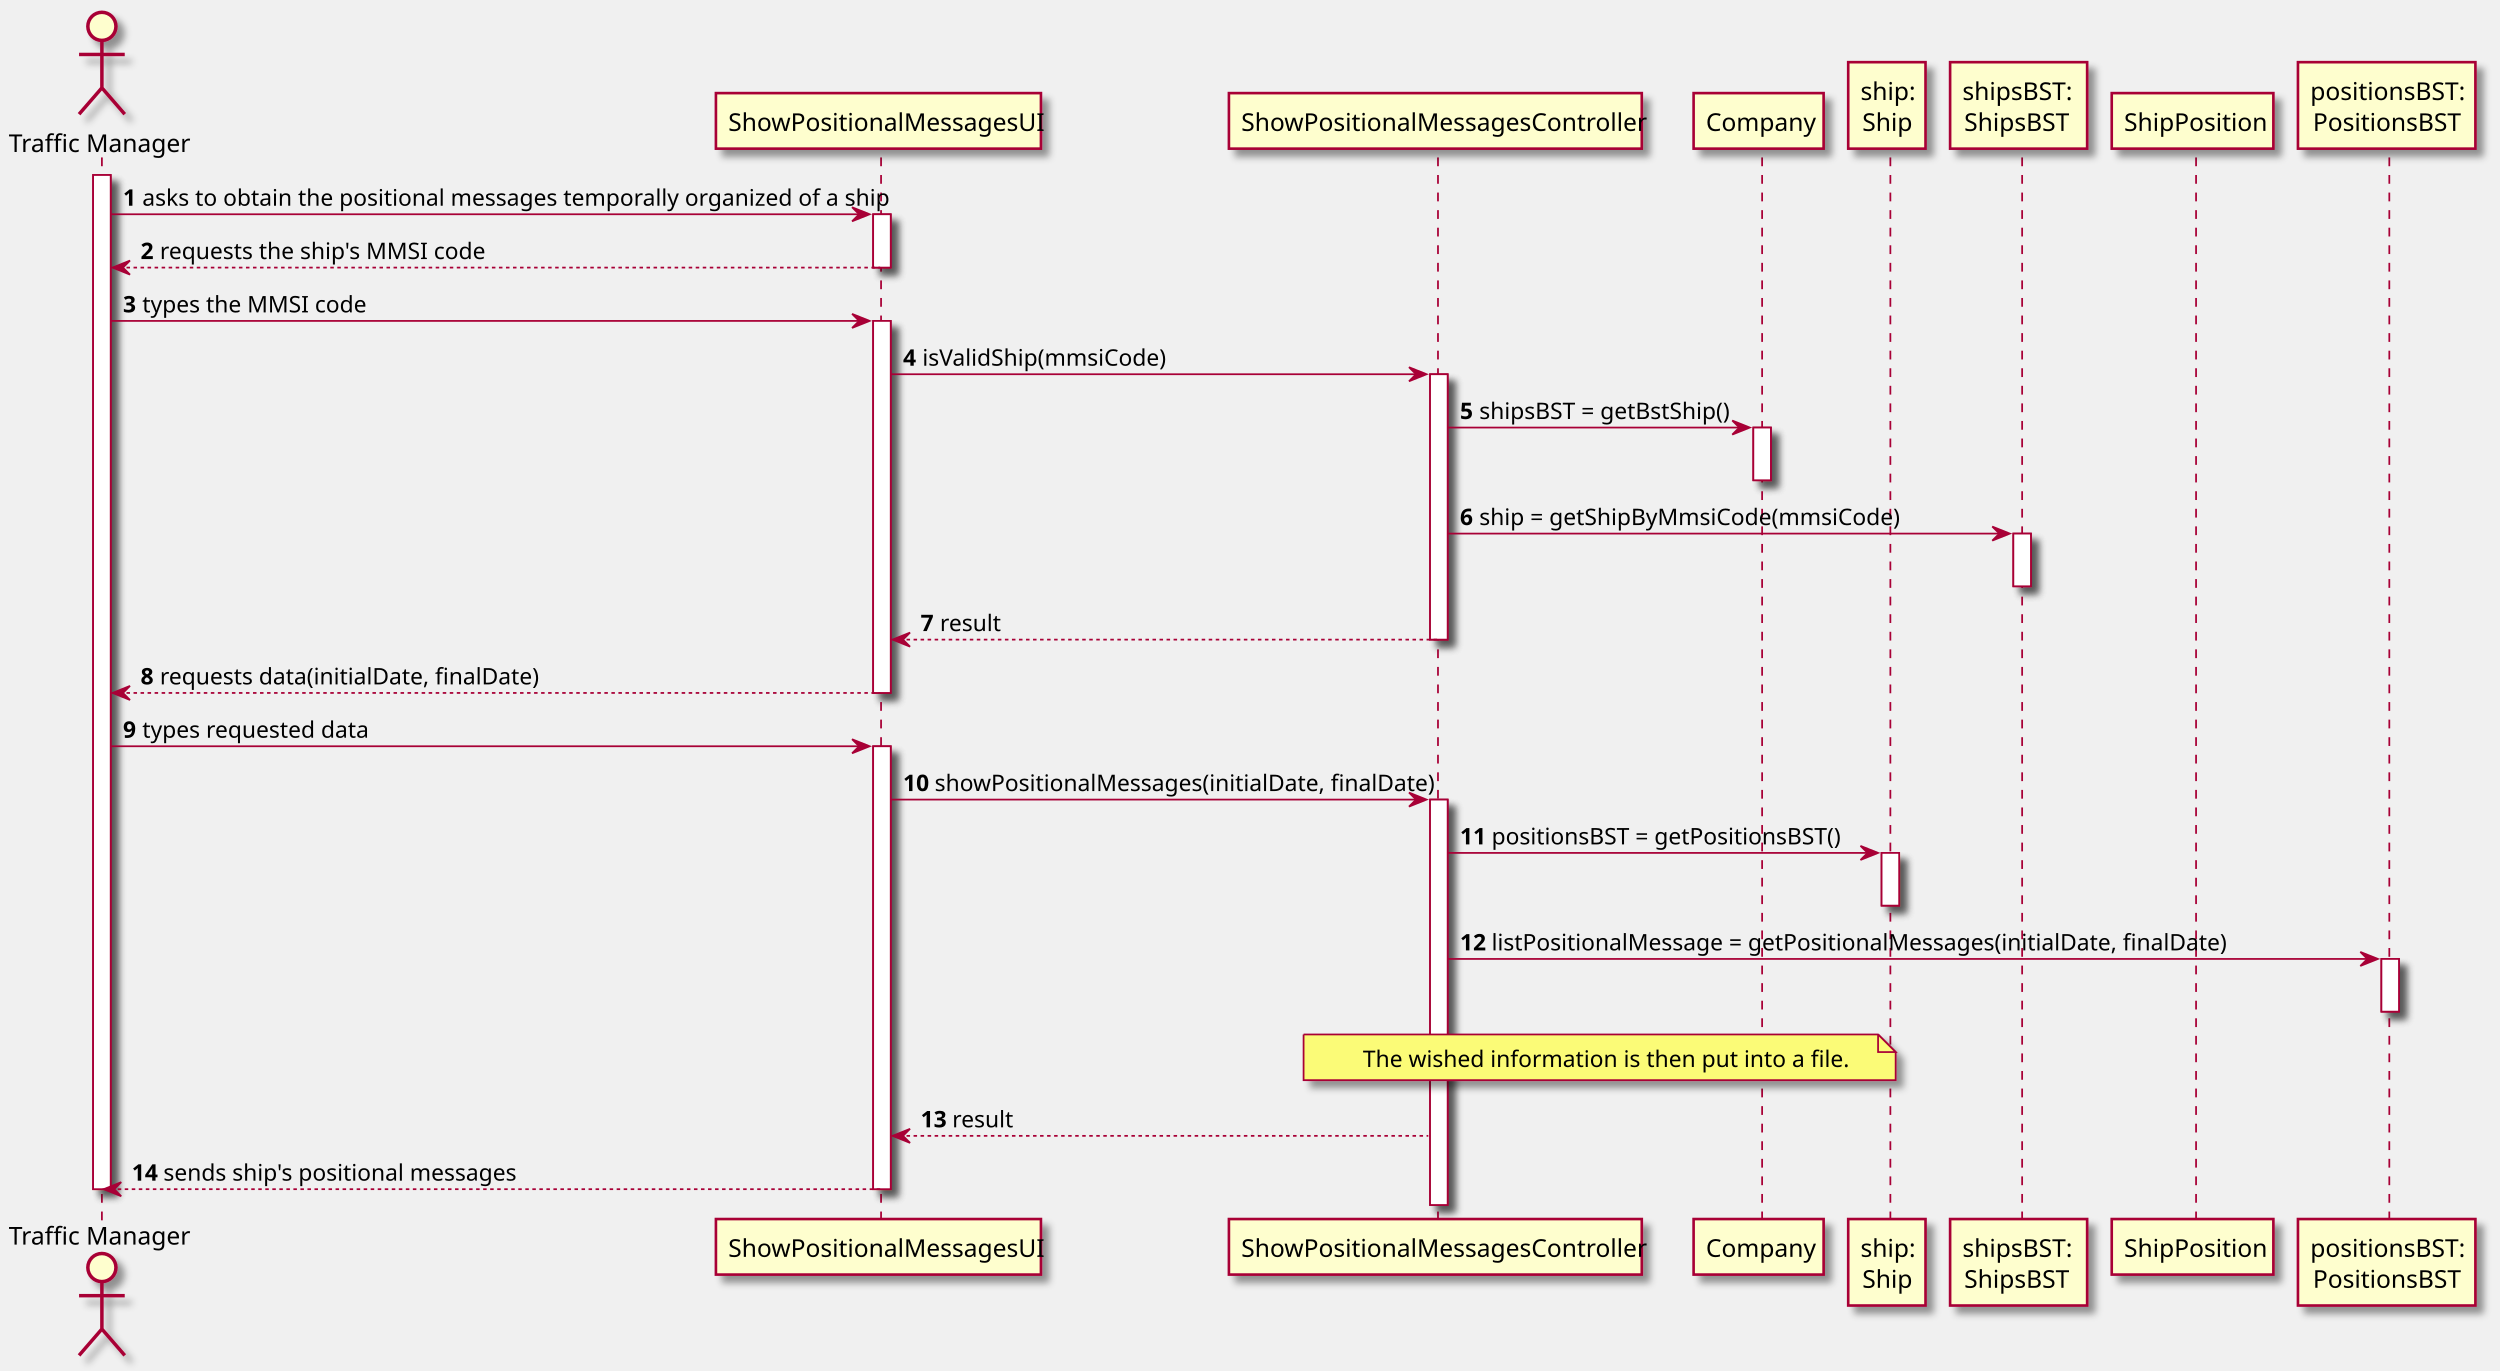
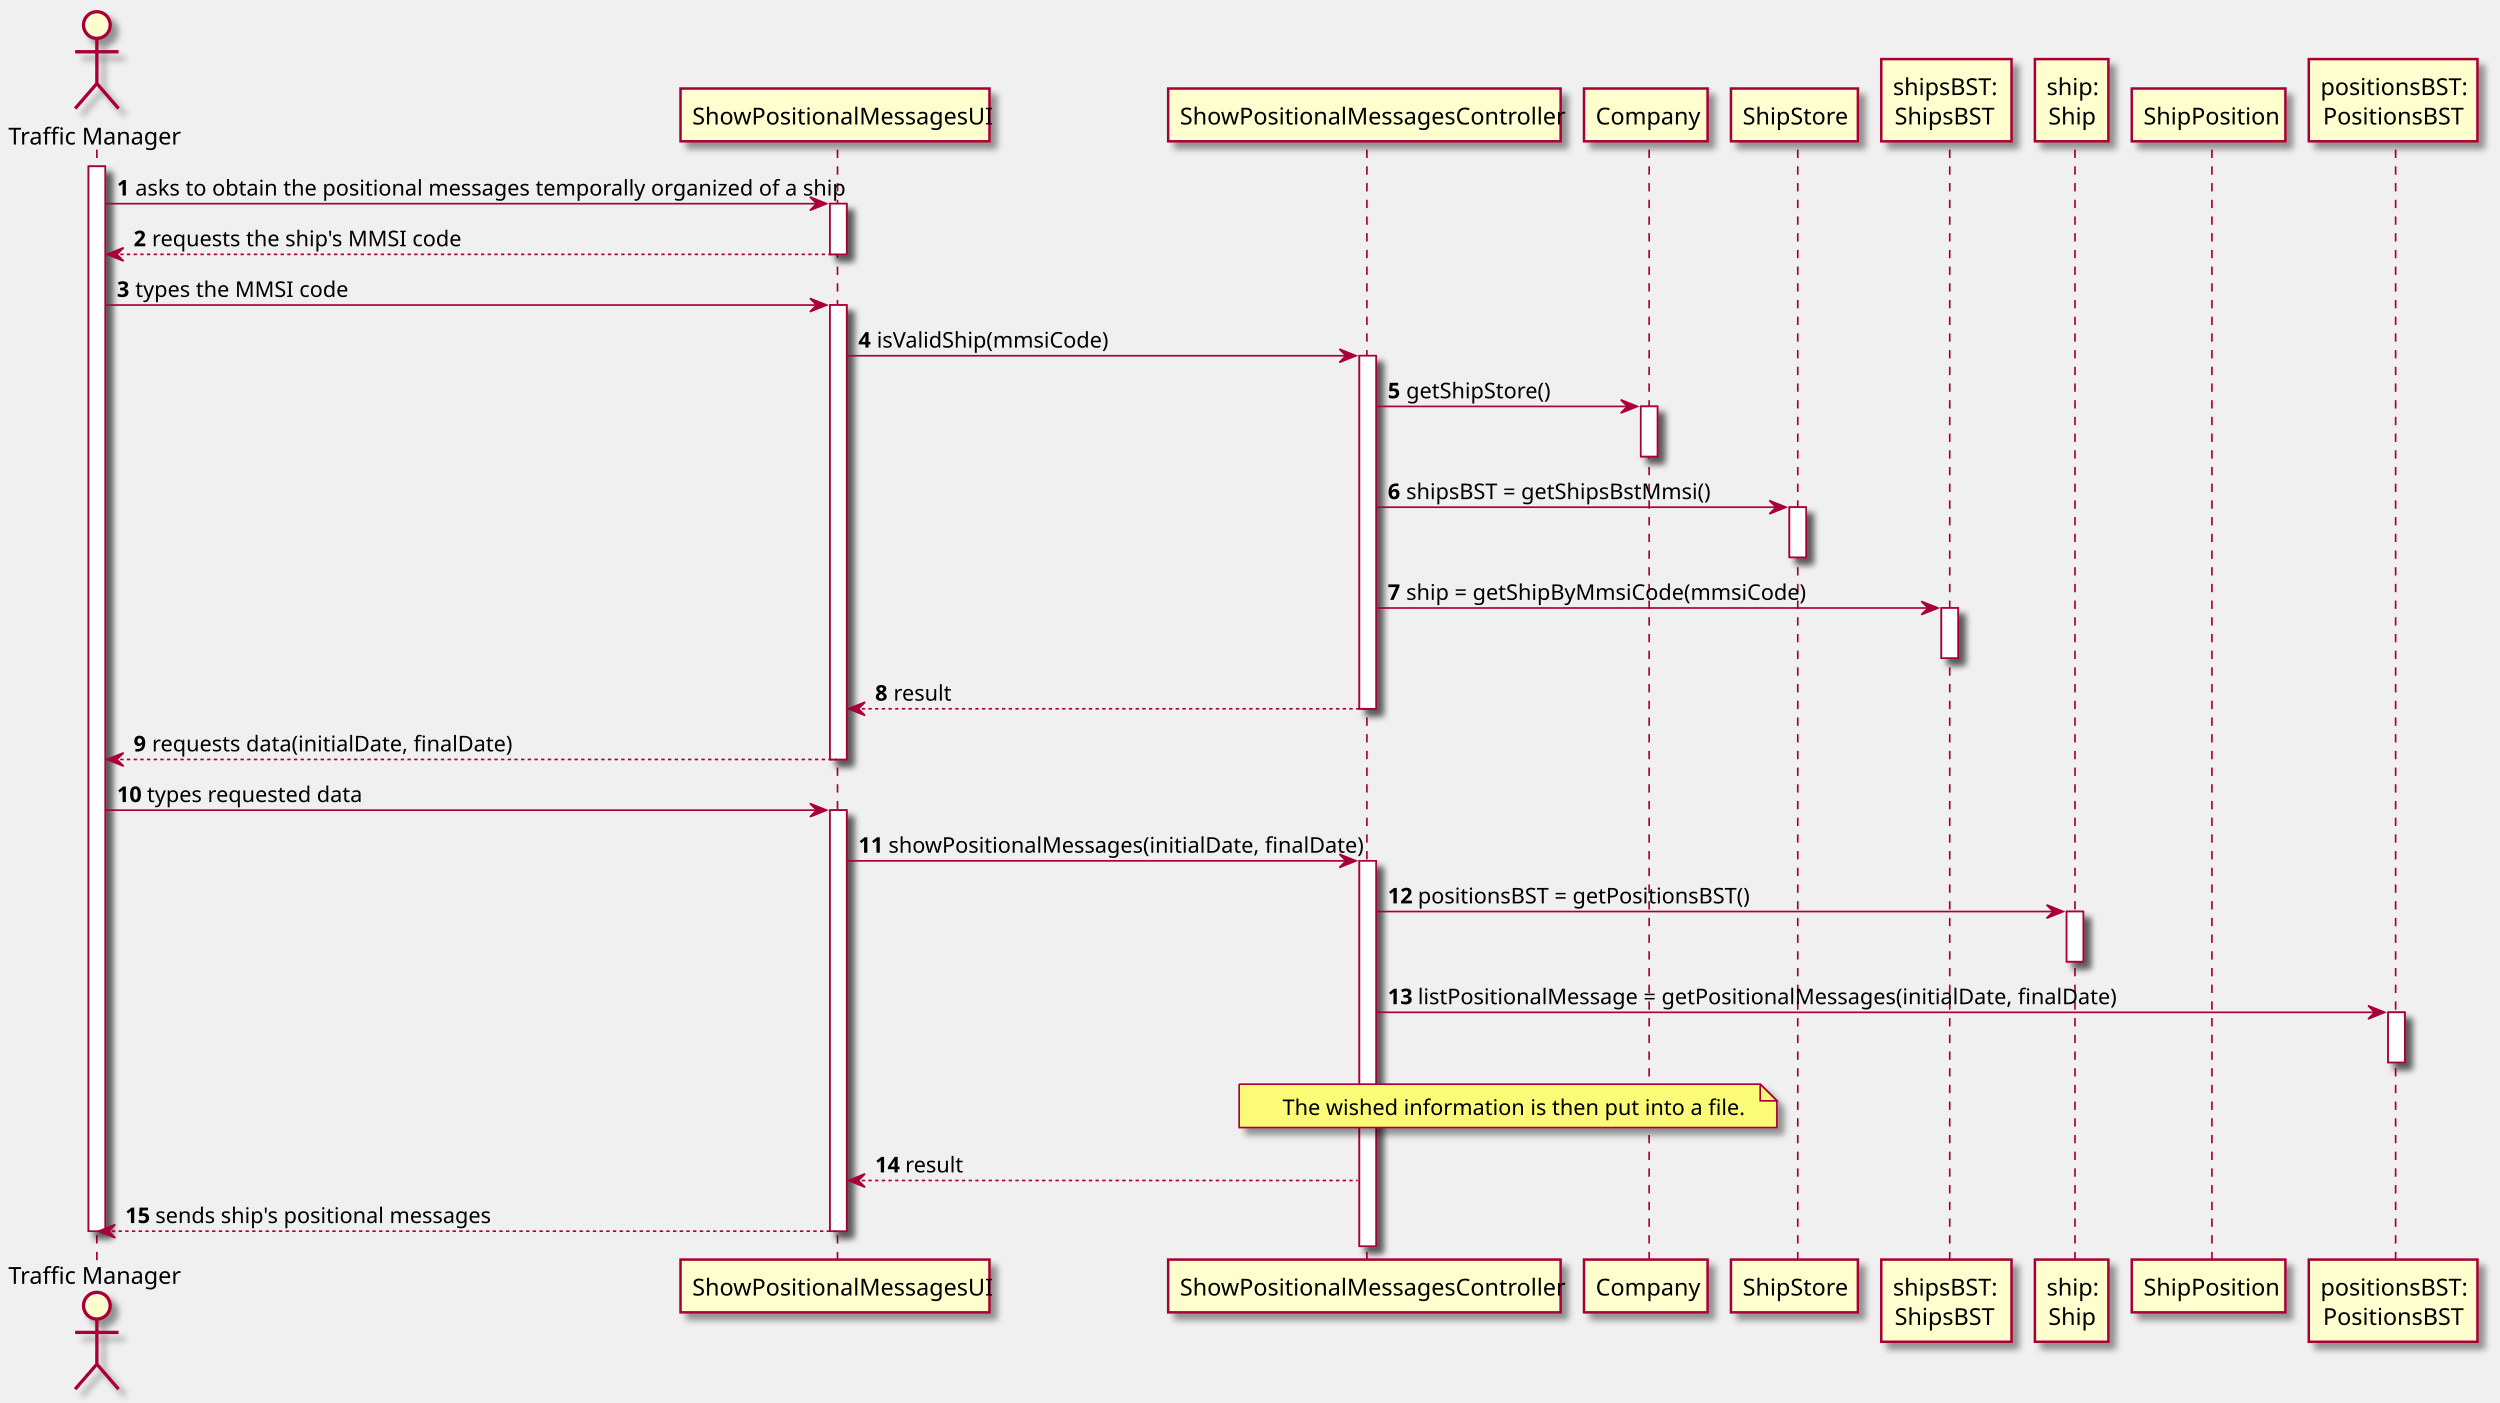
- <svg xmlns="http://www.w3.org/2000/svg" contentScriptType="application/ecmascript" contentStyleType="text/css" height="780px" preserveAspectRatio="none" style="width:1423px;height:780px;background:#FFFFFF;" version="1.1" viewBox="0 0 1423 780" width="1423px" zoomAndPan="magnify">
+ <svg xmlns="http://www.w3.org/2000/svg" contentScriptType="application/ecmascript" contentStyleType="text/css" height="840px" preserveAspectRatio="none" style="width:1497px;height:840px;background:#FFFFFF;" version="1.1" viewBox="0 0 1497 840" width="1497px" zoomAndPan="magnify">
  <defs>
-     <filter height="300%" id="fyvgrcplk3oxa" width="300%" x="-1" y="-1">
+     <filter height="300%" id="f1orwrvzjj675m" width="300%" x="-1" y="-1">
      <feGaussianBlur result="blurOut" stdDeviation="2.0" />
      <feColorMatrix in="blurOut" result="blurOut2" type="matrix" values="0 0 0 0 0 0 0 0 0 0 0 0 0 0 0 0 0 0 .4 0" />
      <feOffset dx="4.0" dy="4.0" in="blurOut2" result="blurOut3" />
      <feBlend in="SourceGraphic" in2="blurOut3" mode="normal" />
    </filter>
  </defs>
  <g>
-     <rect fill="#FFFFFF" filter="url(#fyvgrcplk3oxa)" height="577.273" style="stroke:#A80036;stroke-width:1.0;" width="10" x="53" y="99.609" />
-     <rect fill="#FFFFFF" filter="url(#fyvgrcplk3oxa)" height="30.352" style="stroke:#A80036;stroke-width:1.0;" width="10" x="497" y="121.961" />
-     <rect fill="#FFFFFF" filter="url(#fyvgrcplk3oxa)" height="211.758" style="stroke:#A80036;stroke-width:1.0;" width="10" x="497" y="182.664" />
-     <rect fill="#FFFFFF" filter="url(#fyvgrcplk3oxa)" height="252.109" style="stroke:#A80036;stroke-width:1.0;" width="10" x="497" y="424.773" />
-     <rect fill="#FFFFFF" filter="url(#fyvgrcplk3oxa)" height="151.055" style="stroke:#A80036;stroke-width:1.0;" width="10" x="814" y="213.016" />
-     <rect fill="#FFFFFF" filter="url(#fyvgrcplk3oxa)" height="230.758" style="stroke:#A80036;stroke-width:1.0;" width="10" x="814" y="455.125" />
-     <rect fill="#FFFFFF" filter="url(#fyvgrcplk3oxa)" height="30" style="stroke:#A80036;stroke-width:1.0;" width="10" x="998" y="243.367" />
-     <rect fill="#FFFFFF" filter="url(#fyvgrcplk3oxa)" height="30" style="stroke:#A80036;stroke-width:1.0;" width="10" x="1071" y="485.477" />
-     <rect fill="#FFFFFF" filter="url(#fyvgrcplk3oxa)" height="30" style="stroke:#A80036;stroke-width:1.0;" width="10" x="1146" y="303.719" />
-     <rect fill="#FFFFFF" filter="url(#fyvgrcplk3oxa)" height="30" style="stroke:#A80036;stroke-width:1.0;" width="10" x="1355.5" y="545.828" />
-     <line style="stroke:#A80036;stroke-width:1.0;stroke-dasharray:5.0,5.0;" x1="58" x2="58" y1="89.609" y2="694.883" />
-     <line style="stroke:#A80036;stroke-width:1.0;stroke-dasharray:5.0,5.0;" x1="501.5" x2="501.5" y1="89.609" y2="694.883" />
-     <line style="stroke:#A80036;stroke-width:1.0;stroke-dasharray:5.0,5.0;" x1="818.5" x2="818.5" y1="89.609" y2="694.883" />
-     <line style="stroke:#A80036;stroke-width:1.0;stroke-dasharray:5.0,5.0;" x1="1003" x2="1003" y1="89.609" y2="694.883" />
-     <line style="stroke:#A80036;stroke-width:1.0;stroke-dasharray:5.0,5.0;" x1="1076" x2="1076" y1="89.609" y2="694.883" />
-     <line style="stroke:#A80036;stroke-width:1.0;stroke-dasharray:5.0,5.0;" x1="1151" x2="1151" y1="89.609" y2="694.883" />
-     <line style="stroke:#A80036;stroke-width:1.0;stroke-dasharray:5.0,5.0;" x1="1250" x2="1250" y1="89.609" y2="694.883" />
-     <line style="stroke:#A80036;stroke-width:1.0;stroke-dasharray:5.0,5.0;" x1="1360" x2="1360" y1="89.609" y2="694.883" />
+     <rect fill="#FFFFFF" filter="url(#f1orwrvzjj675m)" height="637.625" style="stroke:#A80036;stroke-width:1.0;" width="10" x="53" y="99.609" />
+     <rect fill="#FFFFFF" filter="url(#f1orwrvzjj675m)" height="30.352" style="stroke:#A80036;stroke-width:1.0;" width="10" x="497" y="121.961" />
+     <rect fill="#FFFFFF" filter="url(#f1orwrvzjj675m)" height="272.109" style="stroke:#A80036;stroke-width:1.0;" width="10" x="497" y="182.664" />
+     <rect fill="#FFFFFF" filter="url(#f1orwrvzjj675m)" height="252.109" style="stroke:#A80036;stroke-width:1.0;" width="10" x="497" y="485.125" />
+     <rect fill="#FFFFFF" filter="url(#f1orwrvzjj675m)" height="211.406" style="stroke:#A80036;stroke-width:1.0;" width="10" x="814" y="213.016" />
+     <rect fill="#FFFFFF" filter="url(#f1orwrvzjj675m)" height="230.758" style="stroke:#A80036;stroke-width:1.0;" width="10" x="814" y="515.477" />
+     <rect fill="#FFFFFF" filter="url(#f1orwrvzjj675m)" height="30" style="stroke:#A80036;stroke-width:1.0;" width="10" x="982.5" y="243.367" />
+     <rect fill="#FFFFFF" filter="url(#f1orwrvzjj675m)" height="30" style="stroke:#A80036;stroke-width:1.0;" width="10" x="1071.5" y="303.719" />
+     <rect fill="#FFFFFF" filter="url(#f1orwrvzjj675m)" height="30" style="stroke:#A80036;stroke-width:1.0;" width="10" x="1162.5" y="364.07" />
+     <rect fill="#FFFFFF" filter="url(#f1orwrvzjj675m)" height="30" style="stroke:#A80036;stroke-width:1.0;" width="10" x="1237.5" y="545.828" />
+     <rect fill="#FFFFFF" filter="url(#f1orwrvzjj675m)" height="30" style="stroke:#A80036;stroke-width:1.0;" width="10" x="1430" y="606.18" />
+     <line style="stroke:#A80036;stroke-width:1.0;stroke-dasharray:5.0,5.0;" x1="58" x2="58" y1="89.609" y2="755.234" />
+     <line style="stroke:#A80036;stroke-width:1.0;stroke-dasharray:5.0,5.0;" x1="501.5" x2="501.5" y1="89.609" y2="755.234" />
+     <line style="stroke:#A80036;stroke-width:1.0;stroke-dasharray:5.0,5.0;" x1="818.5" x2="818.5" y1="89.609" y2="755.234" />
+     <line style="stroke:#A80036;stroke-width:1.0;stroke-dasharray:5.0,5.0;" x1="987.5" x2="987.5" y1="89.609" y2="755.234" />
+     <line style="stroke:#A80036;stroke-width:1.0;stroke-dasharray:5.0,5.0;" x1="1076.5" x2="1076.5" y1="89.609" y2="755.234" />
+     <line style="stroke:#A80036;stroke-width:1.0;stroke-dasharray:5.0,5.0;" x1="1167.5" x2="1167.5" y1="89.609" y2="755.234" />
+     <line style="stroke:#A80036;stroke-width:1.0;stroke-dasharray:5.0,5.0;" x1="1242.5" x2="1242.5" y1="89.609" y2="755.234" />
+     <line style="stroke:#A80036;stroke-width:1.0;stroke-dasharray:5.0,5.0;" x1="1324.5" x2="1324.5" y1="89.609" y2="755.234" />
+     <line style="stroke:#A80036;stroke-width:1.0;stroke-dasharray:5.0,5.0;" x1="1434.5" x2="1434.5" y1="89.609" y2="755.234" />
    <text fill="#000000" font-family="sans-serif" font-size="14" lengthAdjust="spacing" textLength="100" x="5" y="86.533">Traffic Manager</text>
-     <ellipse cx="58" cy="15" fill="#FEFECE" filter="url(#fyvgrcplk3oxa)" rx="8" ry="8" style="stroke:#A80036;stroke-width:2.0;" />
-     <path d="M58,23 L58,50 M45,31 L71,31 M58,50 L45,65 M58,50 L71,65 " fill="none" filter="url(#fyvgrcplk3oxa)" style="stroke:#A80036;stroke-width:2.0;" />
-     <text fill="#000000" font-family="sans-serif" font-size="14" lengthAdjust="spacing" textLength="100" x="5" y="708.416">Traffic Manager</text>
-     <ellipse cx="58" cy="721.492" fill="#FEFECE" filter="url(#fyvgrcplk3oxa)" rx="8" ry="8" style="stroke:#A80036;stroke-width:2.0;" />
-     <path d="M58,729.492 L58,756.492 M45,737.492 L71,737.492 M58,756.492 L45,771.492 M58,756.492 L71,771.492 " fill="none" filter="url(#fyvgrcplk3oxa)" style="stroke:#A80036;stroke-width:2.0;" />
-     <rect fill="#FEFECE" filter="url(#fyvgrcplk3oxa)" height="31.609" style="stroke:#A80036;stroke-width:1.5;" width="185" x="407.5" y="53" />
+     <ellipse cx="58" cy="15" fill="#FEFECE" filter="url(#f1orwrvzjj675m)" rx="8" ry="8" style="stroke:#A80036;stroke-width:2.0;" />
+     <path d="M58,23 L58,50 M45,31 L71,31 M58,50 L45,65 M58,50 L71,65 " fill="none" filter="url(#f1orwrvzjj675m)" style="stroke:#A80036;stroke-width:2.0;" />
+     <text fill="#000000" font-family="sans-serif" font-size="14" lengthAdjust="spacing" textLength="100" x="5" y="768.768">Traffic Manager</text>
+     <ellipse cx="58" cy="781.844" fill="#FEFECE" filter="url(#f1orwrvzjj675m)" rx="8" ry="8" style="stroke:#A80036;stroke-width:2.0;" />
+     <path d="M58,789.844 L58,816.844 M45,797.844 L71,797.844 M58,816.844 L45,831.844 M58,816.844 L71,831.844 " fill="none" filter="url(#f1orwrvzjj675m)" style="stroke:#A80036;stroke-width:2.0;" />
+     <rect fill="#FEFECE" filter="url(#f1orwrvzjj675m)" height="31.609" style="stroke:#A80036;stroke-width:1.5;" width="185" x="407.5" y="53" />
    <text fill="#000000" font-family="sans-serif" font-size="14" lengthAdjust="spacing" textLength="171" x="414.5" y="74.533">ShowPositionalMessagesUI</text>
-     <rect fill="#FEFECE" filter="url(#fyvgrcplk3oxa)" height="31.609" style="stroke:#A80036;stroke-width:1.5;" width="185" x="407.5" y="693.883" />
-     <text fill="#000000" font-family="sans-serif" font-size="14" lengthAdjust="spacing" textLength="171" x="414.5" y="715.416">ShowPositionalMessagesUI</text>
-     <rect fill="#FEFECE" filter="url(#fyvgrcplk3oxa)" height="31.609" style="stroke:#A80036;stroke-width:1.5;" width="235" x="699.5" y="53" />
+     <rect fill="#FEFECE" filter="url(#f1orwrvzjj675m)" height="31.609" style="stroke:#A80036;stroke-width:1.5;" width="185" x="407.5" y="754.234" />
+     <text fill="#000000" font-family="sans-serif" font-size="14" lengthAdjust="spacing" textLength="171" x="414.5" y="775.768">ShowPositionalMessagesUI</text>
+     <rect fill="#FEFECE" filter="url(#f1orwrvzjj675m)" height="31.609" style="stroke:#A80036;stroke-width:1.5;" width="235" x="699.5" y="53" />
    <text fill="#000000" font-family="sans-serif" font-size="14" lengthAdjust="spacing" textLength="221" x="706.5" y="74.533">ShowPositionalMessagesController</text>
-     <rect fill="#FEFECE" filter="url(#fyvgrcplk3oxa)" height="31.609" style="stroke:#A80036;stroke-width:1.5;" width="235" x="699.5" y="693.883" />
-     <text fill="#000000" font-family="sans-serif" font-size="14" lengthAdjust="spacing" textLength="221" x="706.5" y="715.416">ShowPositionalMessagesController</text>
-     <rect fill="#FEFECE" filter="url(#fyvgrcplk3oxa)" height="31.609" style="stroke:#A80036;stroke-width:1.5;" width="74" x="964" y="53" />
-     <text fill="#000000" font-family="sans-serif" font-size="14" lengthAdjust="spacing" textLength="60" x="971" y="74.533">Company</text>
-     <rect fill="#FEFECE" filter="url(#fyvgrcplk3oxa)" height="31.609" style="stroke:#A80036;stroke-width:1.5;" width="74" x="964" y="693.883" />
-     <text fill="#000000" font-family="sans-serif" font-size="14" lengthAdjust="spacing" textLength="60" x="971" y="715.416">Company</text>
-     <rect fill="#FEFECE" filter="url(#fyvgrcplk3oxa)" height="49.219" style="stroke:#A80036;stroke-width:1.5;" width="44" x="1052" y="35.391" />
-     <text fill="#000000" font-family="sans-serif" font-size="14" lengthAdjust="spacing" textLength="30" x="1059" y="56.924">ship:</text>
-     <text fill="#000000" font-family="sans-serif" font-size="14" lengthAdjust="spacing" textLength="28" x="1060" y="74.533">Ship</text>
-     <rect fill="#FEFECE" filter="url(#fyvgrcplk3oxa)" height="49.219" style="stroke:#A80036;stroke-width:1.5;" width="44" x="1052" y="693.883" />
-     <text fill="#000000" font-family="sans-serif" font-size="14" lengthAdjust="spacing" textLength="30" x="1059" y="715.416">ship:</text>
-     <text fill="#000000" font-family="sans-serif" font-size="14" lengthAdjust="spacing" textLength="28" x="1060" y="733.025">Ship</text>
-     <rect fill="#FEFECE" filter="url(#fyvgrcplk3oxa)" height="49.219" style="stroke:#A80036;stroke-width:1.5;" width="78" x="1110" y="35.391" />
-     <text fill="#000000" font-family="sans-serif" font-size="14" lengthAdjust="spacing" textLength="64" x="1117" y="56.924">shipsBST:</text>
-     <text fill="#000000" font-family="sans-serif" font-size="14" lengthAdjust="spacing" textLength="62" x="1118" y="74.533">ShipsBST</text>
-     <rect fill="#FEFECE" filter="url(#fyvgrcplk3oxa)" height="49.219" style="stroke:#A80036;stroke-width:1.5;" width="78" x="1110" y="693.883" />
-     <text fill="#000000" font-family="sans-serif" font-size="14" lengthAdjust="spacing" textLength="64" x="1117" y="715.416">shipsBST:</text>
-     <text fill="#000000" font-family="sans-serif" font-size="14" lengthAdjust="spacing" textLength="62" x="1118" y="733.025">ShipsBST</text>
-     <rect fill="#FEFECE" filter="url(#fyvgrcplk3oxa)" height="31.609" style="stroke:#A80036;stroke-width:1.5;" width="92" x="1202" y="53" />
-     <text fill="#000000" font-family="sans-serif" font-size="14" lengthAdjust="spacing" textLength="78" x="1209" y="74.533">ShipPosition</text>
-     <rect fill="#FEFECE" filter="url(#fyvgrcplk3oxa)" height="31.609" style="stroke:#A80036;stroke-width:1.5;" width="92" x="1202" y="693.883" />
-     <text fill="#000000" font-family="sans-serif" font-size="14" lengthAdjust="spacing" textLength="78" x="1209" y="715.416">ShipPosition</text>
-     <rect fill="#FEFECE" filter="url(#fyvgrcplk3oxa)" height="49.219" style="stroke:#A80036;stroke-width:1.5;" width="101" x="1308" y="35.391" />
-     <text fill="#000000" font-family="sans-serif" font-size="14" lengthAdjust="spacing" textLength="87" x="1315" y="56.924">positionsBST:</text>
-     <text fill="#000000" font-family="sans-serif" font-size="14" lengthAdjust="spacing" textLength="84" x="1316.5" y="74.533">PositionsBST</text>
-     <rect fill="#FEFECE" filter="url(#fyvgrcplk3oxa)" height="49.219" style="stroke:#A80036;stroke-width:1.5;" width="101" x="1308" y="693.883" />
-     <text fill="#000000" font-family="sans-serif" font-size="14" lengthAdjust="spacing" textLength="87" x="1315" y="715.416">positionsBST:</text>
-     <text fill="#000000" font-family="sans-serif" font-size="14" lengthAdjust="spacing" textLength="84" x="1316.5" y="733.025">PositionsBST</text>
-     <rect fill="#FFFFFF" filter="url(#fyvgrcplk3oxa)" height="577.273" style="stroke:#A80036;stroke-width:1.0;" width="10" x="53" y="99.609" />
-     <rect fill="#FFFFFF" filter="url(#fyvgrcplk3oxa)" height="30.352" style="stroke:#A80036;stroke-width:1.0;" width="10" x="497" y="121.961" />
-     <rect fill="#FFFFFF" filter="url(#fyvgrcplk3oxa)" height="211.758" style="stroke:#A80036;stroke-width:1.0;" width="10" x="497" y="182.664" />
-     <rect fill="#FFFFFF" filter="url(#fyvgrcplk3oxa)" height="252.109" style="stroke:#A80036;stroke-width:1.0;" width="10" x="497" y="424.773" />
-     <rect fill="#FFFFFF" filter="url(#fyvgrcplk3oxa)" height="151.055" style="stroke:#A80036;stroke-width:1.0;" width="10" x="814" y="213.016" />
-     <rect fill="#FFFFFF" filter="url(#fyvgrcplk3oxa)" height="230.758" style="stroke:#A80036;stroke-width:1.0;" width="10" x="814" y="455.125" />
-     <rect fill="#FFFFFF" filter="url(#fyvgrcplk3oxa)" height="30" style="stroke:#A80036;stroke-width:1.0;" width="10" x="998" y="243.367" />
-     <rect fill="#FFFFFF" filter="url(#fyvgrcplk3oxa)" height="30" style="stroke:#A80036;stroke-width:1.0;" width="10" x="1071" y="485.477" />
-     <rect fill="#FFFFFF" filter="url(#fyvgrcplk3oxa)" height="30" style="stroke:#A80036;stroke-width:1.0;" width="10" x="1146" y="303.719" />
-     <rect fill="#FFFFFF" filter="url(#fyvgrcplk3oxa)" height="30" style="stroke:#A80036;stroke-width:1.0;" width="10" x="1355.5" y="545.828" />
+     <rect fill="#FEFECE" filter="url(#f1orwrvzjj675m)" height="31.609" style="stroke:#A80036;stroke-width:1.5;" width="235" x="699.5" y="754.234" />
+     <text fill="#000000" font-family="sans-serif" font-size="14" lengthAdjust="spacing" textLength="221" x="706.5" y="775.768">ShowPositionalMessagesController</text>
+     <rect fill="#FEFECE" filter="url(#f1orwrvzjj675m)" height="31.609" style="stroke:#A80036;stroke-width:1.5;" width="74" x="948.5" y="53" />
+     <text fill="#000000" font-family="sans-serif" font-size="14" lengthAdjust="spacing" textLength="60" x="955.5" y="74.533">Company</text>
+     <rect fill="#FEFECE" filter="url(#f1orwrvzjj675m)" height="31.609" style="stroke:#A80036;stroke-width:1.5;" width="74" x="948.5" y="754.234" />
+     <text fill="#000000" font-family="sans-serif" font-size="14" lengthAdjust="spacing" textLength="60" x="955.5" y="775.768">Company</text>
+     <rect fill="#FEFECE" filter="url(#f1orwrvzjj675m)" height="31.609" style="stroke:#A80036;stroke-width:1.5;" width="76" x="1036.5" y="53" />
+     <text fill="#000000" font-family="sans-serif" font-size="14" lengthAdjust="spacing" textLength="62" x="1043.5" y="74.533">ShipStore</text>
+     <rect fill="#FEFECE" filter="url(#f1orwrvzjj675m)" height="31.609" style="stroke:#A80036;stroke-width:1.5;" width="76" x="1036.5" y="754.234" />
+     <text fill="#000000" font-family="sans-serif" font-size="14" lengthAdjust="spacing" textLength="62" x="1043.5" y="775.768">ShipStore</text>
+     <rect fill="#FEFECE" filter="url(#f1orwrvzjj675m)" height="49.219" style="stroke:#A80036;stroke-width:1.5;" width="78" x="1126.5" y="35.391" />
+     <text fill="#000000" font-family="sans-serif" font-size="14" lengthAdjust="spacing" textLength="64" x="1133.5" y="56.924">shipsBST:</text>
+     <text fill="#000000" font-family="sans-serif" font-size="14" lengthAdjust="spacing" textLength="62" x="1134.5" y="74.533">ShipsBST</text>
+     <rect fill="#FEFECE" filter="url(#f1orwrvzjj675m)" height="49.219" style="stroke:#A80036;stroke-width:1.5;" width="78" x="1126.5" y="754.234" />
+     <text fill="#000000" font-family="sans-serif" font-size="14" lengthAdjust="spacing" textLength="64" x="1133.5" y="775.768">shipsBST:</text>
+     <text fill="#000000" font-family="sans-serif" font-size="14" lengthAdjust="spacing" textLength="62" x="1134.5" y="793.377">ShipsBST</text>
+     <rect fill="#FEFECE" filter="url(#f1orwrvzjj675m)" height="49.219" style="stroke:#A80036;stroke-width:1.5;" width="44" x="1218.5" y="35.391" />
+     <text fill="#000000" font-family="sans-serif" font-size="14" lengthAdjust="spacing" textLength="30" x="1225.5" y="56.924">ship:</text>
+     <text fill="#000000" font-family="sans-serif" font-size="14" lengthAdjust="spacing" textLength="28" x="1226.5" y="74.533">Ship</text>
+     <rect fill="#FEFECE" filter="url(#f1orwrvzjj675m)" height="49.219" style="stroke:#A80036;stroke-width:1.5;" width="44" x="1218.5" y="754.234" />
+     <text fill="#000000" font-family="sans-serif" font-size="14" lengthAdjust="spacing" textLength="30" x="1225.5" y="775.768">ship:</text>
+     <text fill="#000000" font-family="sans-serif" font-size="14" lengthAdjust="spacing" textLength="28" x="1226.5" y="793.377">Ship</text>
+     <rect fill="#FEFECE" filter="url(#f1orwrvzjj675m)" height="31.609" style="stroke:#A80036;stroke-width:1.5;" width="92" x="1276.5" y="53" />
+     <text fill="#000000" font-family="sans-serif" font-size="14" lengthAdjust="spacing" textLength="78" x="1283.5" y="74.533">ShipPosition</text>
+     <rect fill="#FEFECE" filter="url(#f1orwrvzjj675m)" height="31.609" style="stroke:#A80036;stroke-width:1.5;" width="92" x="1276.5" y="754.234" />
+     <text fill="#000000" font-family="sans-serif" font-size="14" lengthAdjust="spacing" textLength="78" x="1283.5" y="775.768">ShipPosition</text>
+     <rect fill="#FEFECE" filter="url(#f1orwrvzjj675m)" height="49.219" style="stroke:#A80036;stroke-width:1.5;" width="101" x="1382.5" y="35.391" />
+     <text fill="#000000" font-family="sans-serif" font-size="14" lengthAdjust="spacing" textLength="87" x="1389.5" y="56.924">positionsBST:</text>
+     <text fill="#000000" font-family="sans-serif" font-size="14" lengthAdjust="spacing" textLength="84" x="1391" y="74.533">PositionsBST</text>
+     <rect fill="#FEFECE" filter="url(#f1orwrvzjj675m)" height="49.219" style="stroke:#A80036;stroke-width:1.5;" width="101" x="1382.5" y="754.234" />
+     <text fill="#000000" font-family="sans-serif" font-size="14" lengthAdjust="spacing" textLength="87" x="1389.5" y="775.768">positionsBST:</text>
+     <text fill="#000000" font-family="sans-serif" font-size="14" lengthAdjust="spacing" textLength="84" x="1391" y="793.377">PositionsBST</text>
+     <rect fill="#FFFFFF" filter="url(#f1orwrvzjj675m)" height="637.625" style="stroke:#A80036;stroke-width:1.0;" width="10" x="53" y="99.609" />
+     <rect fill="#FFFFFF" filter="url(#f1orwrvzjj675m)" height="30.352" style="stroke:#A80036;stroke-width:1.0;" width="10" x="497" y="121.961" />
+     <rect fill="#FFFFFF" filter="url(#f1orwrvzjj675m)" height="272.109" style="stroke:#A80036;stroke-width:1.0;" width="10" x="497" y="182.664" />
+     <rect fill="#FFFFFF" filter="url(#f1orwrvzjj675m)" height="252.109" style="stroke:#A80036;stroke-width:1.0;" width="10" x="497" y="485.125" />
+     <rect fill="#FFFFFF" filter="url(#f1orwrvzjj675m)" height="211.406" style="stroke:#A80036;stroke-width:1.0;" width="10" x="814" y="213.016" />
+     <rect fill="#FFFFFF" filter="url(#f1orwrvzjj675m)" height="230.758" style="stroke:#A80036;stroke-width:1.0;" width="10" x="814" y="515.477" />
+     <rect fill="#FFFFFF" filter="url(#f1orwrvzjj675m)" height="30" style="stroke:#A80036;stroke-width:1.0;" width="10" x="982.5" y="243.367" />
+     <rect fill="#FFFFFF" filter="url(#f1orwrvzjj675m)" height="30" style="stroke:#A80036;stroke-width:1.0;" width="10" x="1071.5" y="303.719" />
+     <rect fill="#FFFFFF" filter="url(#f1orwrvzjj675m)" height="30" style="stroke:#A80036;stroke-width:1.0;" width="10" x="1162.5" y="364.07" />
+     <rect fill="#FFFFFF" filter="url(#f1orwrvzjj675m)" height="30" style="stroke:#A80036;stroke-width:1.0;" width="10" x="1237.5" y="545.828" />
+     <rect fill="#FFFFFF" filter="url(#f1orwrvzjj675m)" height="30" style="stroke:#A80036;stroke-width:1.0;" width="10" x="1430" y="606.18" />
    <polygon fill="#A80036" points="485,117.961,495,121.961,485,125.961,489,121.961" style="stroke:#A80036;stroke-width:1.0;" />
    <line style="stroke:#A80036;stroke-width:1.0;" x1="63" x2="491" y1="121.961" y2="121.961" />
    <text fill="#000000" font-family="sans-serif" font-size="13" font-weight="bold" lengthAdjust="spacing" textLength="7" x="70" y="117.105">1</text>
    <text fill="#000000" font-family="sans-serif" font-size="13" lengthAdjust="spacing" textLength="404" x="81" y="117.105">asks to obtain the positional messages temporally organized of a ship</text>
    <polygon fill="#A80036" points="74,148.312,64,152.312,74,156.312,70,152.312" style="stroke:#A80036;stroke-width:1.0;" />
    <line style="stroke:#A80036;stroke-width:1.0;stroke-dasharray:2.0,2.0;" x1="68" x2="501" y1="152.312" y2="152.312" />
    <text fill="#000000" font-family="sans-serif" font-size="13" font-weight="bold" lengthAdjust="spacing" textLength="7" x="80" y="147.456">2</text>
    <text fill="#000000" font-family="sans-serif" font-size="13" lengthAdjust="spacing" textLength="179" x="91" y="147.456">requests the ship's MMSI code</text>
    <polygon fill="#A80036" points="485,178.664,495,182.664,485,186.664,489,182.664" style="stroke:#A80036;stroke-width:1.0;" />
    <line style="stroke:#A80036;stroke-width:1.0;" x1="63" x2="491" y1="182.664" y2="182.664" />
    <text fill="#000000" font-family="sans-serif" font-size="13" font-weight="bold" lengthAdjust="spacing" textLength="7" x="70" y="177.808">3</text>
    <text fill="#000000" font-family="sans-serif" font-size="13" lengthAdjust="spacing" textLength="124" x="81" y="177.808">types the MMSI code</text>
    <polygon fill="#A80036" points="802,209.016,812,213.016,802,217.016,806,213.016" style="stroke:#A80036;stroke-width:1.0;" />
    <line style="stroke:#A80036;stroke-width:1.0;" x1="507" x2="808" y1="213.016" y2="213.016" />
    <text fill="#000000" font-family="sans-serif" font-size="13" font-weight="bold" lengthAdjust="spacing" textLength="7" x="514" y="208.159">4</text>
    <text fill="#000000" font-family="sans-serif" font-size="13" lengthAdjust="spacing" textLength="135" x="525" y="208.159">isValidShip(mmsiCode)</text>
-     <polygon fill="#A80036" points="986,239.367,996,243.367,986,247.367,990,243.367" style="stroke:#A80036;stroke-width:1.0;" />
-     <line style="stroke:#A80036;stroke-width:1.0;" x1="824" x2="992" y1="243.367" y2="243.367" />
+     <polygon fill="#A80036" points="970.5,239.367,980.5,243.367,970.5,247.367,974.5,243.367" style="stroke:#A80036;stroke-width:1.0;" />
+     <line style="stroke:#A80036;stroke-width:1.0;" x1="824" x2="976.5" y1="243.367" y2="243.367" />
    <text fill="#000000" font-family="sans-serif" font-size="13" font-weight="bold" lengthAdjust="spacing" textLength="7" x="831" y="238.511">5</text>
-     <text fill="#000000" font-family="sans-serif" font-size="13" lengthAdjust="spacing" textLength="144" x="842" y="238.511">shipsBST = getBstShip()</text>
-     <polygon fill="#A80036" points="1134,299.719,1144,303.719,1134,307.719,1138,303.719" style="stroke:#A80036;stroke-width:1.0;" />
-     <line style="stroke:#A80036;stroke-width:1.0;" x1="824" x2="1140" y1="303.719" y2="303.719" />
+     <text fill="#000000" font-family="sans-serif" font-size="13" lengthAdjust="spacing" textLength="83" x="842" y="238.511">getShipStore()</text>
+     <polygon fill="#A80036" points="1059.5,299.719,1069.5,303.719,1059.5,307.719,1063.5,303.719" style="stroke:#A80036;stroke-width:1.0;" />
+     <line style="stroke:#A80036;stroke-width:1.0;" x1="824" x2="1065.5" y1="303.719" y2="303.719" />
    <text fill="#000000" font-family="sans-serif" font-size="13" font-weight="bold" lengthAdjust="spacing" textLength="7" x="831" y="298.862">6</text>
-     <text fill="#000000" font-family="sans-serif" font-size="13" lengthAdjust="spacing" textLength="232" x="842" y="298.862">ship = getShipByMmsiCode(mmsiCode)</text>
-     <polygon fill="#A80036" points="518,360.07,508,364.07,518,368.07,514,364.07" style="stroke:#A80036;stroke-width:1.0;" />
-     <line style="stroke:#A80036;stroke-width:1.0;stroke-dasharray:2.0,2.0;" x1="512" x2="818" y1="364.07" y2="364.07" />
-     <text fill="#000000" font-family="sans-serif" font-size="13" font-weight="bold" lengthAdjust="spacing" textLength="7" x="524" y="359.214">7</text>
-     <text fill="#000000" font-family="sans-serif" font-size="13" lengthAdjust="spacing" textLength="32" x="535" y="359.214">result</text>
-     <polygon fill="#A80036" points="74,390.422,64,394.422,74,398.422,70,394.422" style="stroke:#A80036;stroke-width:1.0;" />
-     <line style="stroke:#A80036;stroke-width:1.0;stroke-dasharray:2.0,2.0;" x1="68" x2="501" y1="394.422" y2="394.422" />
-     <text fill="#000000" font-family="sans-serif" font-size="13" font-weight="bold" lengthAdjust="spacing" textLength="7" x="80" y="389.565">8</text>
-     <text fill="#000000" font-family="sans-serif" font-size="13" lengthAdjust="spacing" textLength="202" x="91" y="389.565">requests data(initialDate, finalDate)</text>
-     <polygon fill="#A80036" points="485,420.773,495,424.773,485,428.773,489,424.773" style="stroke:#A80036;stroke-width:1.0;" />
-     <line style="stroke:#A80036;stroke-width:1.0;" x1="63" x2="491" y1="424.773" y2="424.773" />
-     <text fill="#000000" font-family="sans-serif" font-size="13" font-weight="bold" lengthAdjust="spacing" textLength="7" x="70" y="419.917">9</text>
-     <text fill="#000000" font-family="sans-serif" font-size="13" lengthAdjust="spacing" textLength="122" x="81" y="419.917">types requested data</text>
-     <polygon fill="#A80036" points="802,451.125,812,455.125,802,459.125,806,455.125" style="stroke:#A80036;stroke-width:1.0;" />
-     <line style="stroke:#A80036;stroke-width:1.0;" x1="507" x2="808" y1="455.125" y2="455.125" />
-     <text fill="#000000" font-family="sans-serif" font-size="13" font-weight="bold" lengthAdjust="spacing" textLength="14" x="514" y="450.269">10</text>
-     <text fill="#000000" font-family="sans-serif" font-size="13" lengthAdjust="spacing" textLength="270" x="532" y="450.269">showPositionalMessages(initialDate, finalDate)</text>
-     <polygon fill="#A80036" points="1059,481.477,1069,485.477,1059,489.477,1063,485.477" style="stroke:#A80036;stroke-width:1.0;" />
-     <line style="stroke:#A80036;stroke-width:1.0;" x1="824" x2="1065" y1="485.477" y2="485.477" />
-     <text fill="#000000" font-family="sans-serif" font-size="13" font-weight="bold" lengthAdjust="spacing" textLength="14" x="831" y="480.62">11</text>
-     <text fill="#000000" font-family="sans-serif" font-size="13" lengthAdjust="spacing" textLength="198" x="849" y="480.62">positionsBST = getPositionsBST()</text>
-     <polygon fill="#A80036" points="1343.5,541.828,1353.5,545.828,1343.5,549.828,1347.5,545.828" style="stroke:#A80036;stroke-width:1.0;" />
-     <line style="stroke:#A80036;stroke-width:1.0;" x1="824" x2="1349.5" y1="545.828" y2="545.828" />
+     <text fill="#000000" font-family="sans-serif" font-size="13" lengthAdjust="spacing" textLength="183" x="842" y="298.862">shipsBST = getShipsBstMmsi()</text>
+     <polygon fill="#A80036" points="1150.5,360.07,1160.5,364.07,1150.5,368.07,1154.5,364.07" style="stroke:#A80036;stroke-width:1.0;" />
+     <line style="stroke:#A80036;stroke-width:1.0;" x1="824" x2="1156.5" y1="364.07" y2="364.07" />
+     <text fill="#000000" font-family="sans-serif" font-size="13" font-weight="bold" lengthAdjust="spacing" textLength="7" x="831" y="359.214">7</text>
+     <text fill="#000000" font-family="sans-serif" font-size="13" lengthAdjust="spacing" textLength="232" x="842" y="359.214">ship = getShipByMmsiCode(mmsiCode)</text>
+     <polygon fill="#A80036" points="518,420.422,508,424.422,518,428.422,514,424.422" style="stroke:#A80036;stroke-width:1.0;" />
+     <line style="stroke:#A80036;stroke-width:1.0;stroke-dasharray:2.0,2.0;" x1="512" x2="818" y1="424.422" y2="424.422" />
+     <text fill="#000000" font-family="sans-serif" font-size="13" font-weight="bold" lengthAdjust="spacing" textLength="7" x="524" y="419.565">8</text>
+     <text fill="#000000" font-family="sans-serif" font-size="13" lengthAdjust="spacing" textLength="32" x="535" y="419.565">result</text>
+     <polygon fill="#A80036" points="74,450.773,64,454.773,74,458.773,70,454.773" style="stroke:#A80036;stroke-width:1.0;" />
+     <line style="stroke:#A80036;stroke-width:1.0;stroke-dasharray:2.0,2.0;" x1="68" x2="501" y1="454.773" y2="454.773" />
+     <text fill="#000000" font-family="sans-serif" font-size="13" font-weight="bold" lengthAdjust="spacing" textLength="7" x="80" y="449.917">9</text>
+     <text fill="#000000" font-family="sans-serif" font-size="13" lengthAdjust="spacing" textLength="202" x="91" y="449.917">requests data(initialDate, finalDate)</text>
+     <polygon fill="#A80036" points="485,481.125,495,485.125,485,489.125,489,485.125" style="stroke:#A80036;stroke-width:1.0;" />
+     <line style="stroke:#A80036;stroke-width:1.0;" x1="63" x2="491" y1="485.125" y2="485.125" />
+     <text fill="#000000" font-family="sans-serif" font-size="13" font-weight="bold" lengthAdjust="spacing" textLength="14" x="70" y="480.269">10</text>
+     <text fill="#000000" font-family="sans-serif" font-size="13" lengthAdjust="spacing" textLength="122" x="88" y="480.269">types requested data</text>
+     <polygon fill="#A80036" points="802,511.477,812,515.477,802,519.477,806,515.477" style="stroke:#A80036;stroke-width:1.0;" />
+     <line style="stroke:#A80036;stroke-width:1.0;" x1="507" x2="808" y1="515.477" y2="515.477" />
+     <text fill="#000000" font-family="sans-serif" font-size="13" font-weight="bold" lengthAdjust="spacing" textLength="14" x="514" y="510.62">11</text>
+     <text fill="#000000" font-family="sans-serif" font-size="13" lengthAdjust="spacing" textLength="270" x="532" y="510.62">showPositionalMessages(initialDate, finalDate)</text>
+     <polygon fill="#A80036" points="1225.5,541.828,1235.5,545.828,1225.5,549.828,1229.5,545.828" style="stroke:#A80036;stroke-width:1.0;" />
+     <line style="stroke:#A80036;stroke-width:1.0;" x1="824" x2="1231.5" y1="545.828" y2="545.828" />
    <text fill="#000000" font-family="sans-serif" font-size="13" font-weight="bold" lengthAdjust="spacing" textLength="14" x="831" y="540.972">12</text>
-     <text fill="#000000" font-family="sans-serif" font-size="13" lengthAdjust="spacing" textLength="401" x="849" y="540.972">listPositionalMessage = getPositionalMessages(initialDate, finalDate)</text>
-     <path d="M742,588.828 L742,614.828 L1079,614.828 L1079,598.828 L1069,588.828 L742,588.828 " fill="#FBFB77" filter="url(#fyvgrcplk3oxa)" style="stroke:#A80036;stroke-width:1.0;" />
-     <path d="M1069,588.828 L1069,598.828 L1079,598.828 L1069,588.828 " fill="#FBFB77" style="stroke:#A80036;stroke-width:1.0;" />
-     <text fill="#000000" font-family="sans-serif" font-size="13" lengthAdjust="spacing" textLength="257" x="775.75" y="607.323">The wished information is then put into a file.</text>
-     <polygon fill="#A80036" points="518,642.531,508,646.531,518,650.531,514,646.531" style="stroke:#A80036;stroke-width:1.0;" />
-     <line style="stroke:#A80036;stroke-width:1.0;stroke-dasharray:2.0,2.0;" x1="512" x2="813" y1="646.531" y2="646.531" />
-     <text fill="#000000" font-family="sans-serif" font-size="13" font-weight="bold" lengthAdjust="spacing" textLength="14" x="524" y="641.675">13</text>
-     <text fill="#000000" font-family="sans-serif" font-size="13" lengthAdjust="spacing" textLength="32" x="542" y="641.675">result</text>
-     <polygon fill="#A80036" points="69,672.883,59,676.883,69,680.883,65,676.883" style="stroke:#A80036;stroke-width:1.0;" />
-     <line style="stroke:#A80036;stroke-width:1.0;stroke-dasharray:2.0,2.0;" x1="63" x2="501" y1="676.883" y2="676.883" />
-     <text fill="#000000" font-family="sans-serif" font-size="13" font-weight="bold" lengthAdjust="spacing" textLength="14" x="75" y="672.026">14</text>
-     <text fill="#000000" font-family="sans-serif" font-size="13" lengthAdjust="spacing" textLength="195" x="93" y="672.026">sends ship's positional messages</text>
+     <text fill="#000000" font-family="sans-serif" font-size="13" lengthAdjust="spacing" textLength="198" x="849" y="540.972">positionsBST = getPositionsBST()</text>
+     <polygon fill="#A80036" points="1418,602.18,1428,606.18,1418,610.18,1422,606.18" style="stroke:#A80036;stroke-width:1.0;" />
+     <line style="stroke:#A80036;stroke-width:1.0;" x1="824" x2="1424" y1="606.18" y2="606.18" />
+     <text fill="#000000" font-family="sans-serif" font-size="13" font-weight="bold" lengthAdjust="spacing" textLength="14" x="831" y="601.323">13</text>
+     <text fill="#000000" font-family="sans-serif" font-size="13" lengthAdjust="spacing" textLength="401" x="849" y="601.323">listPositionalMessage = getPositionalMessages(initialDate, finalDate)</text>
+     <path d="M742,649.18 L742,675.18 L1064,675.18 L1064,659.18 L1054,649.18 L742,649.18 " fill="#FBFB77" filter="url(#f1orwrvzjj675m)" style="stroke:#A80036;stroke-width:1.0;" />
+     <path d="M1054,649.18 L1054,659.18 L1064,659.18 L1054,649.18 " fill="#FBFB77" style="stroke:#A80036;stroke-width:1.0;" />
+     <text fill="#000000" font-family="sans-serif" font-size="13" lengthAdjust="spacing" textLength="257" x="768" y="667.675">The wished information is then put into a file.</text>
+     <polygon fill="#A80036" points="518,702.883,508,706.883,518,710.883,514,706.883" style="stroke:#A80036;stroke-width:1.0;" />
+     <line style="stroke:#A80036;stroke-width:1.0;stroke-dasharray:2.0,2.0;" x1="512" x2="813" y1="706.883" y2="706.883" />
+     <text fill="#000000" font-family="sans-serif" font-size="13" font-weight="bold" lengthAdjust="spacing" textLength="14" x="524" y="702.026">14</text>
+     <text fill="#000000" font-family="sans-serif" font-size="13" lengthAdjust="spacing" textLength="32" x="542" y="702.026">result</text>
+     <polygon fill="#A80036" points="69,733.234,59,737.234,69,741.234,65,737.234" style="stroke:#A80036;stroke-width:1.0;" />
+     <line style="stroke:#A80036;stroke-width:1.0;stroke-dasharray:2.0,2.0;" x1="63" x2="501" y1="737.234" y2="737.234" />
+     <text fill="#000000" font-family="sans-serif" font-size="13" font-weight="bold" lengthAdjust="spacing" textLength="14" x="75" y="732.378">15</text>
+     <text fill="#000000" font-family="sans-serif" font-size="13" lengthAdjust="spacing" textLength="195" x="93" y="732.378">sends ship's positional messages</text>
  </g>
</svg>
